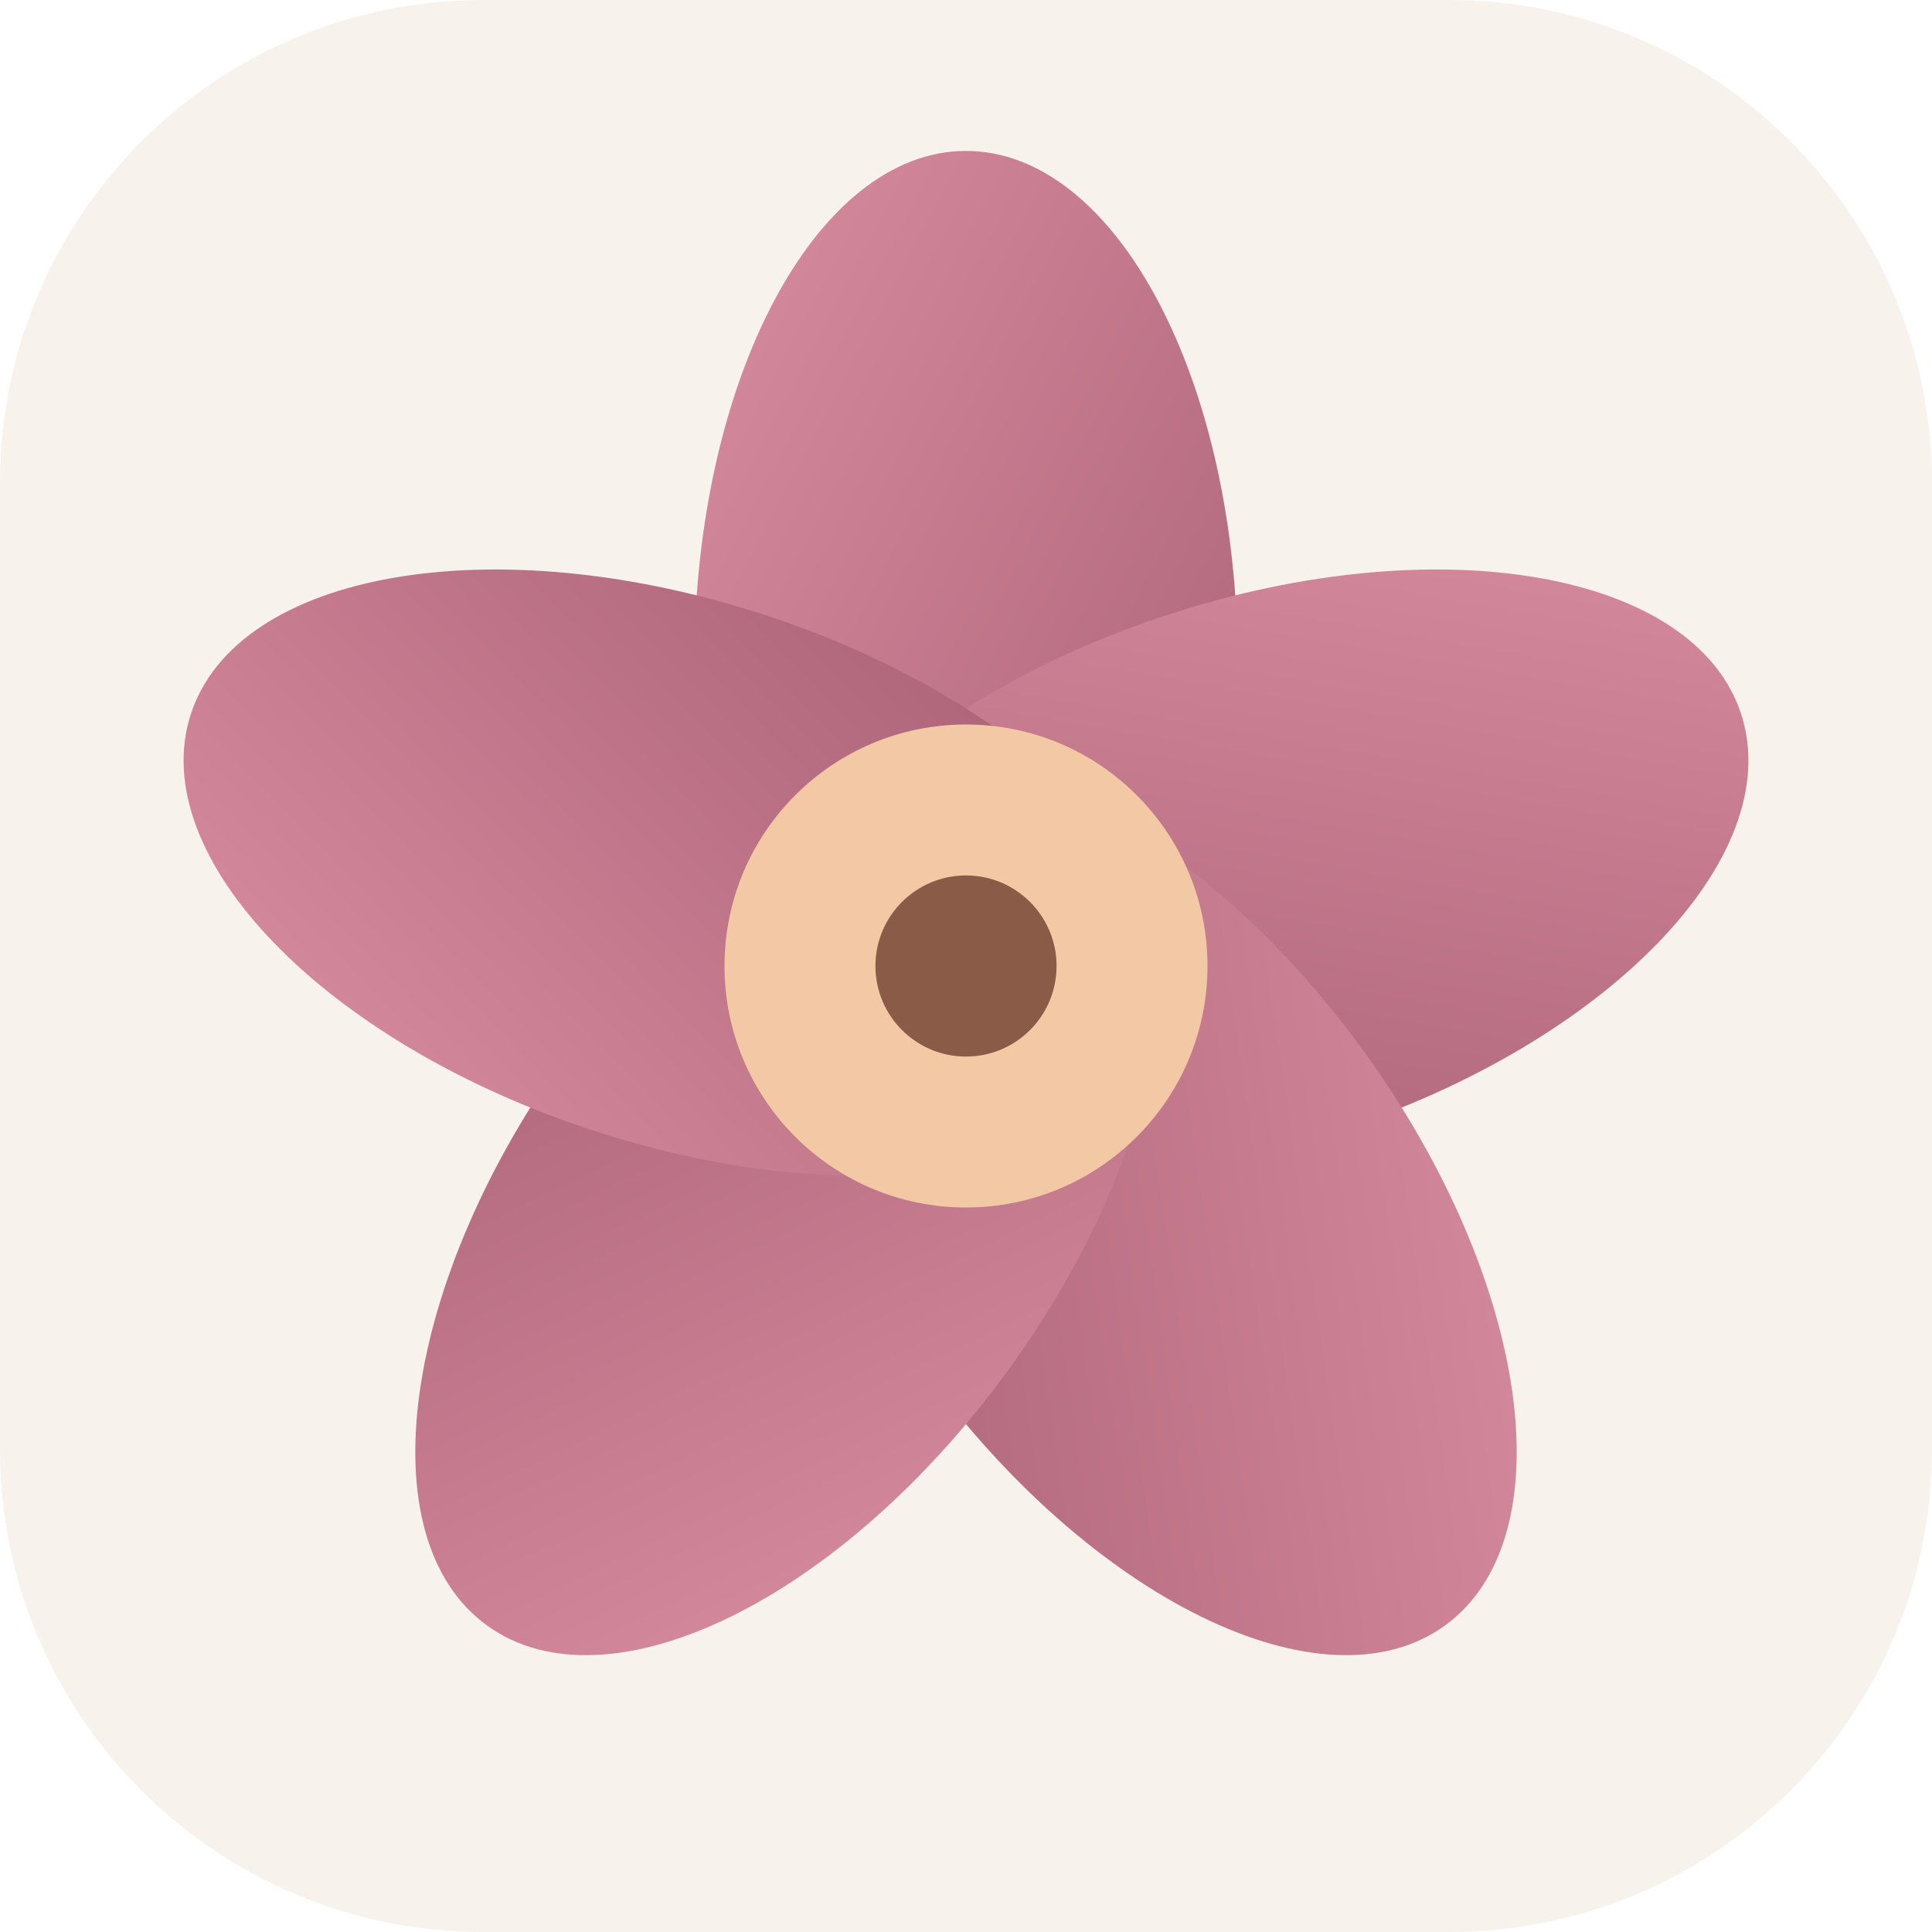
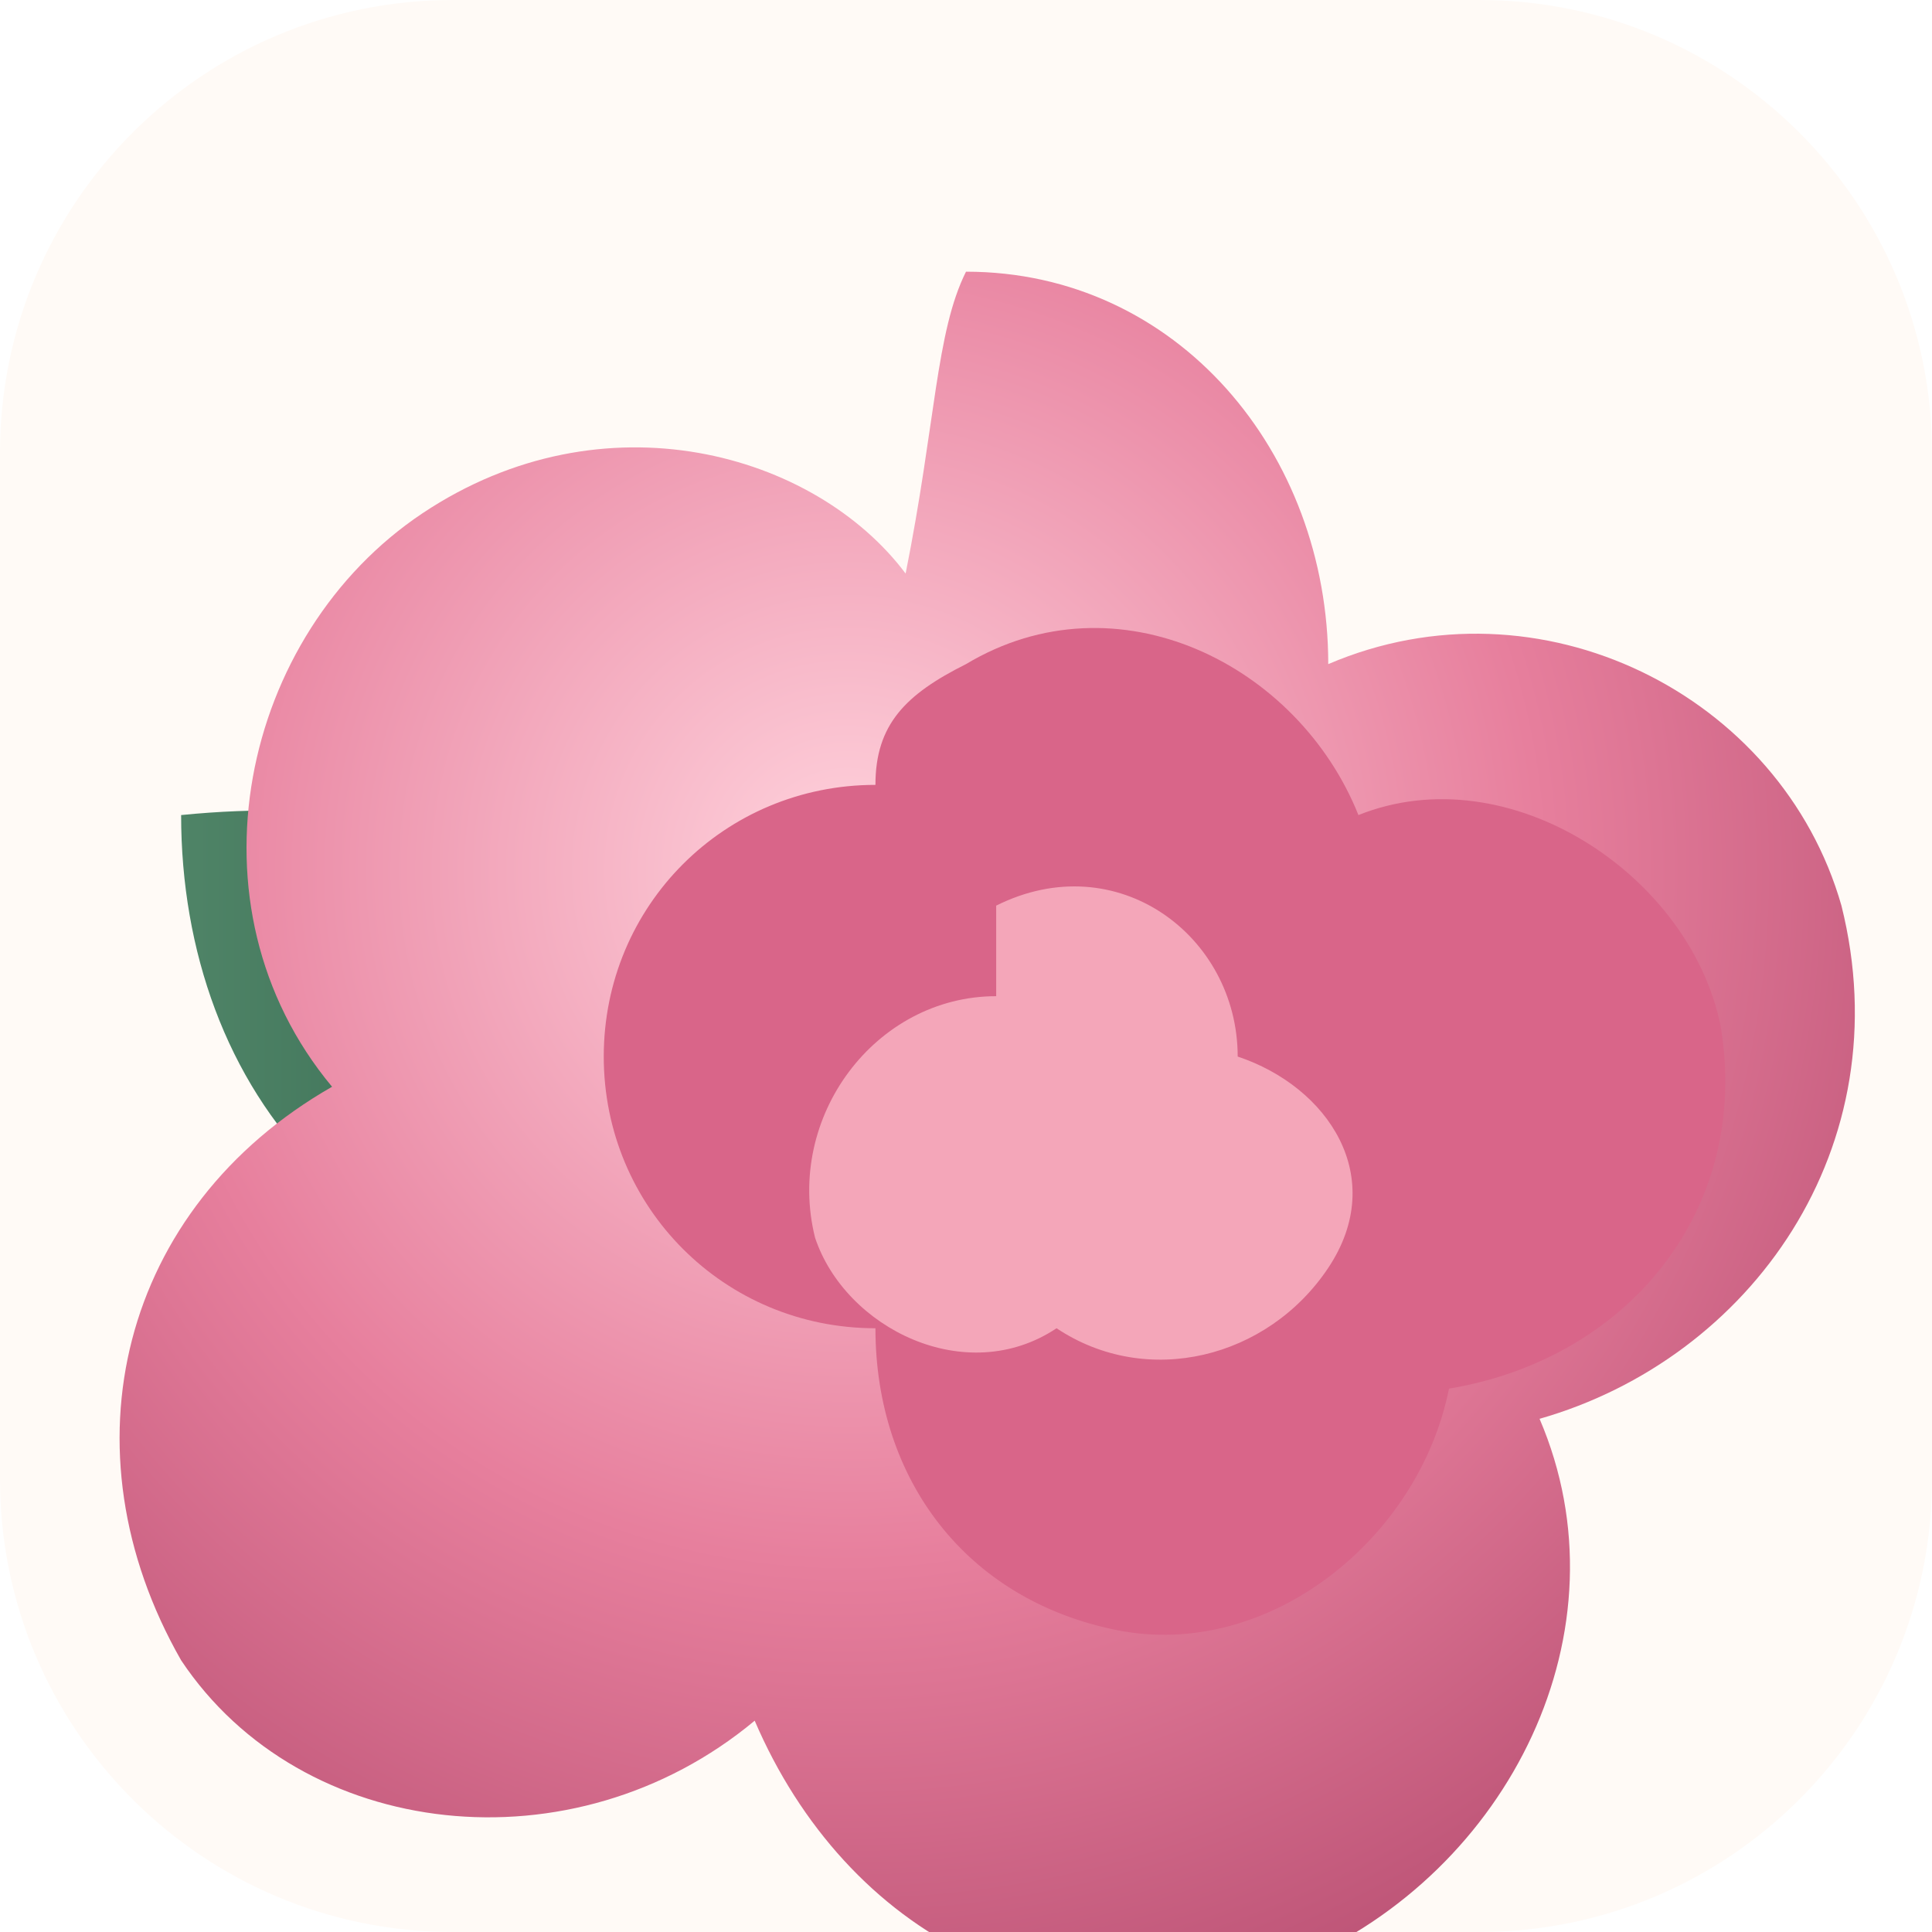
- <svg xmlns="http://www.w3.org/2000/svg" viewBox="0 0 64 64" role="img" aria-label="Lokelani emblem">
+ <svg xmlns="http://www.w3.org/2000/svg" viewBox="0 0 64 64" role="img" aria-label="Lokelani rose">
  <defs>
-     <linearGradient id="g" x1="0" y1="0" x2="1" y2="1">
-       <stop stop-color="#d98da0" />
-       <stop offset="1" stop-color="#a85f74" />
+     <radialGradient id="p" cx="42%" cy="35%" r="72%">
+       <stop stop-color="#ffd3dd" />
+       <stop offset=".55" stop-color="#e77f9d" />
+       <stop offset="1" stop-color="#b84f72" />
+     </radialGradient>
+     <linearGradient id="l">
+       <stop stop-color="#4f8467" />
+       <stop offset="1" stop-color="#285943" />
    </linearGradient>
  </defs>
-   <rect width="64" height="64" rx="16" fill="#f7f2ec" />
-   <g transform="translate(32 32)">
-     <ellipse rx="9" ry="17" fill="url(#g)" transform="rotate(0) translate(0 -10)" />
-     <ellipse rx="9" ry="17" fill="url(#g)" transform="rotate(72) translate(0 -10)" />
-     <ellipse rx="9" ry="17" fill="url(#g)" transform="rotate(144) translate(0 -10)" />
-     <ellipse rx="9" ry="17" fill="url(#g)" transform="rotate(216) translate(0 -10)" />
-     <ellipse rx="9" ry="17" fill="url(#g)" transform="rotate(288) translate(0 -10)" />
-     <circle r="8" fill="#f2c9a4" />
-     <circle r="3" fill="#8a5b47" />
-   </g>
+   <rect width="64" height="64" rx="15" fill="#fffaf6" />
+   <path d="M24 43C12 44 6 36 6 27c10-1 17 3 22 10l-4 6Z" fill="url(#l)" />
+   <path d="M42 45c9 0 15-4 18-11-7-4-15-3-20 2l2 9Z" fill="url(#l)" />
+   <path d="M32 9c7 0 12 6 12 13 7-3 15 1 17 8 2 8-3 15-10 17 3 7-1 15-8 18-8 3-15-1-18-8-6 5-15 4-19-2-4-7-2-15 5-19-5-6-3-15 3-19 6-4 13-2 16 2 1-5 1-8 2-10Z" fill="url(#p)" />
+   <path d="M32 22c5-3 11 0 13 5 5-2 11 2 12 7 1 6-3 11-9 12-1 5-6 9-11 8-5-1-8-5-8-10-5 0-9-4-9-9 0-5 4-9 9-9 0-2 1-3 3-4Z" fill="#d96589" />
+   <path d="M33 30c4-2 8 1 8 5 3 1 5 4 3 7-2 3-6 4-9 2-3 2-7 0-8-3-1-4 2-8 6-8v-3Z" fill="#f4a6b9" />
</svg>
